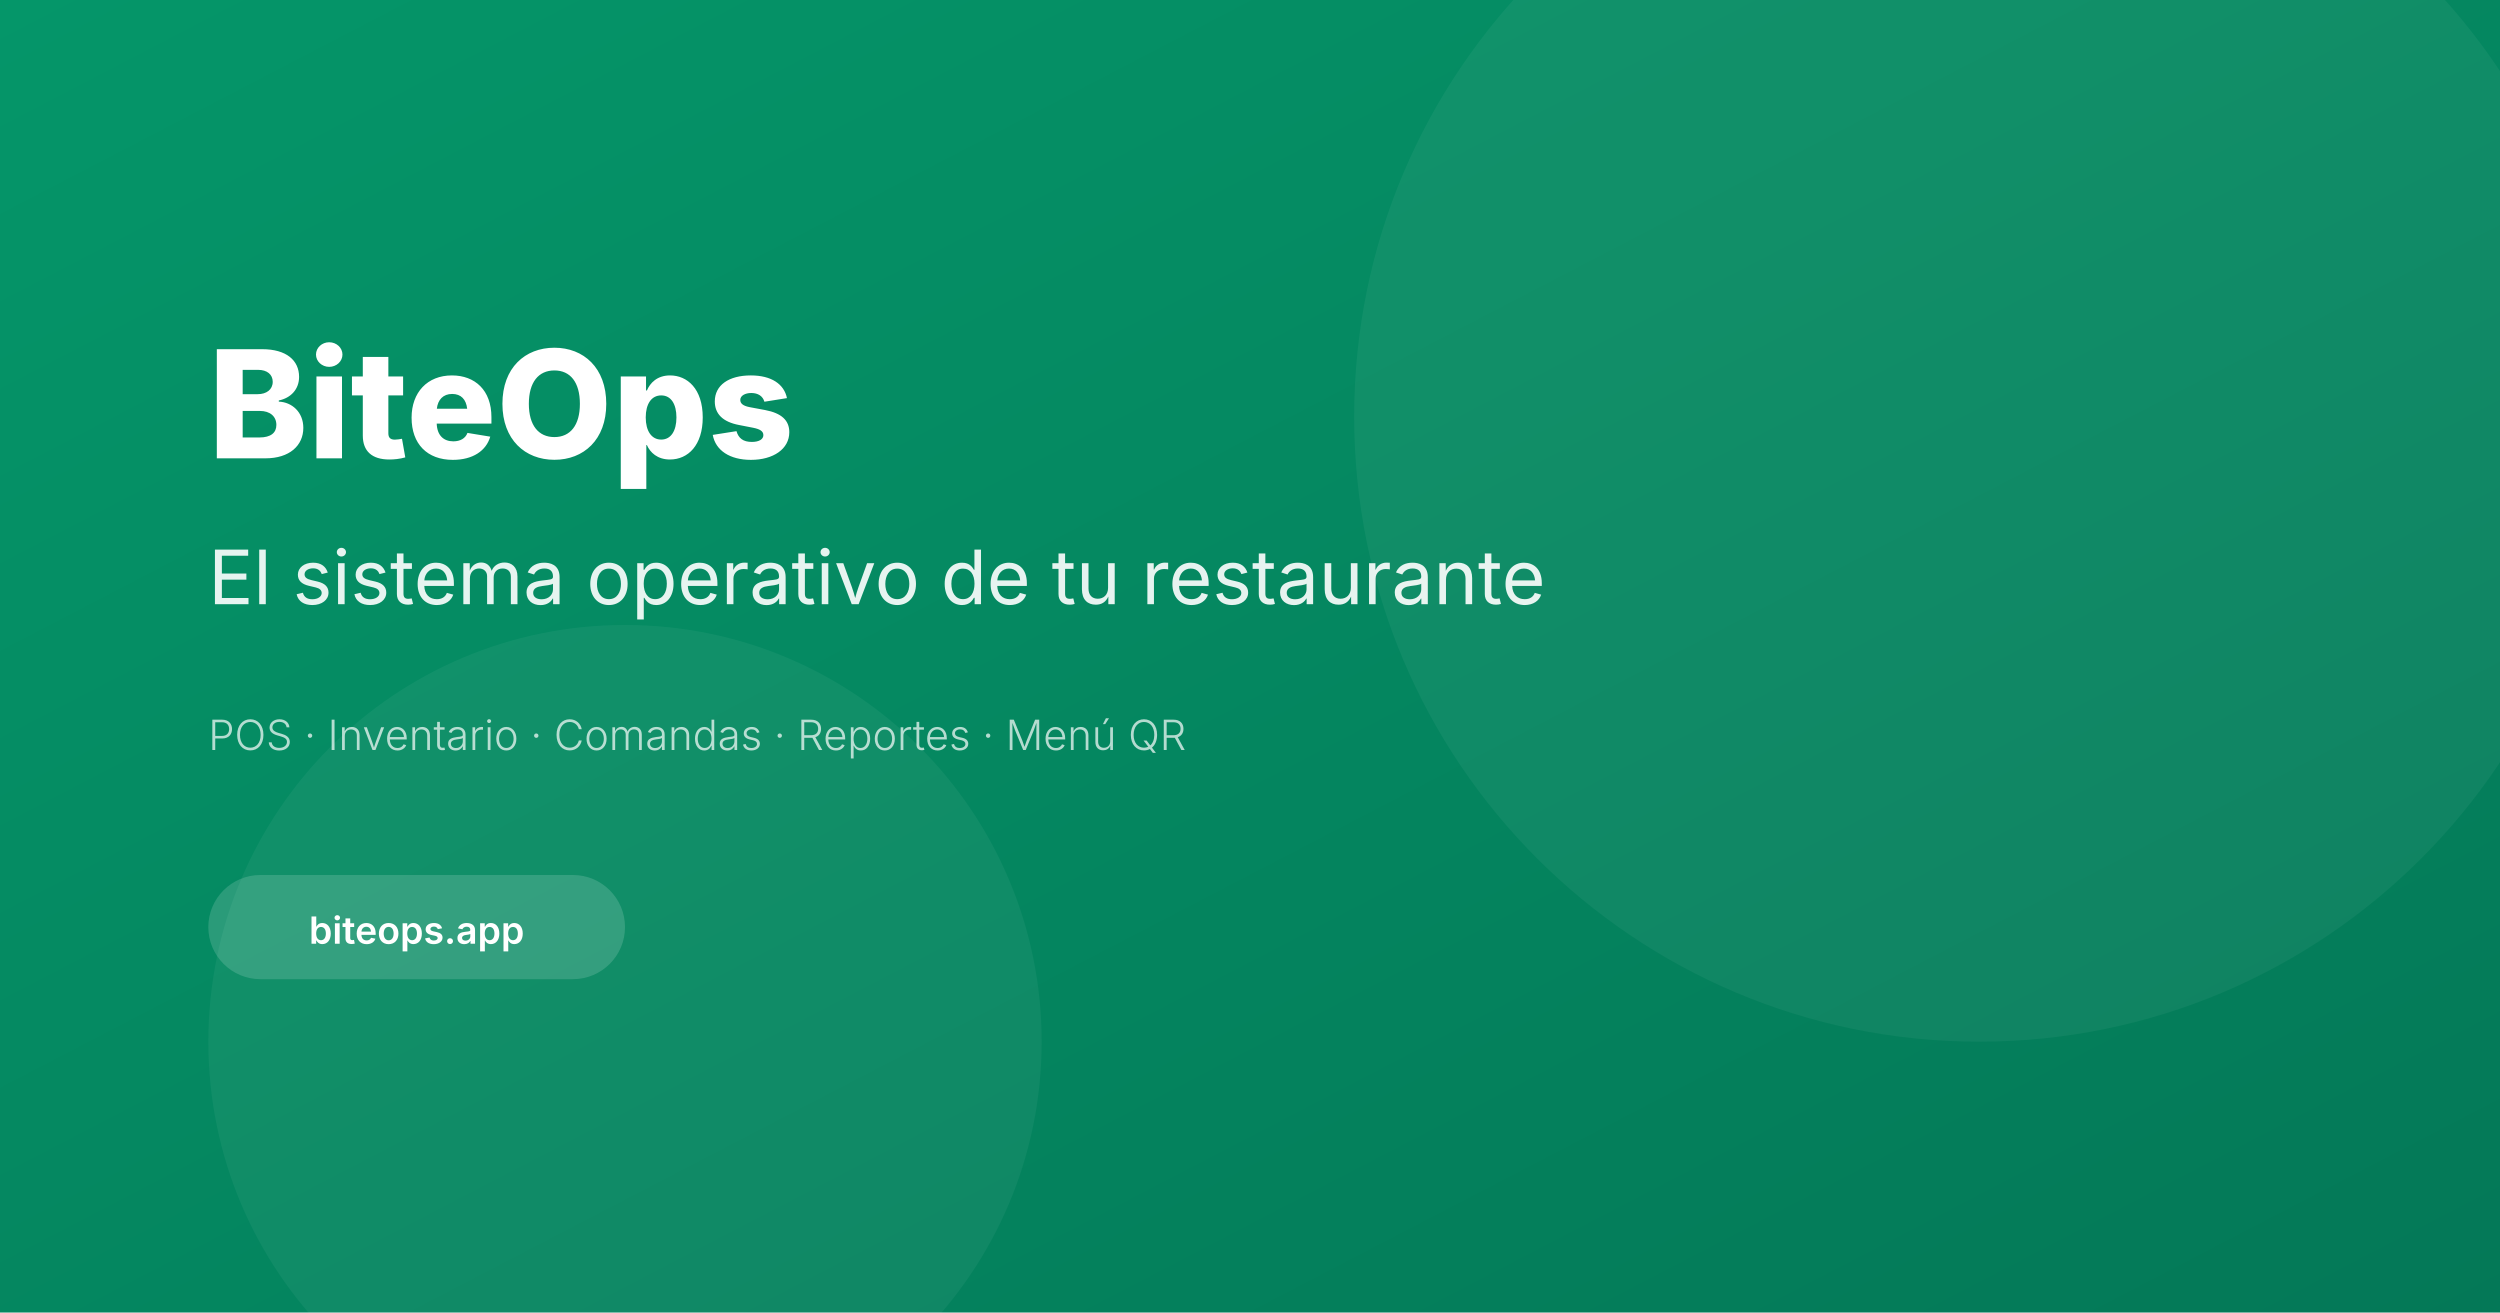
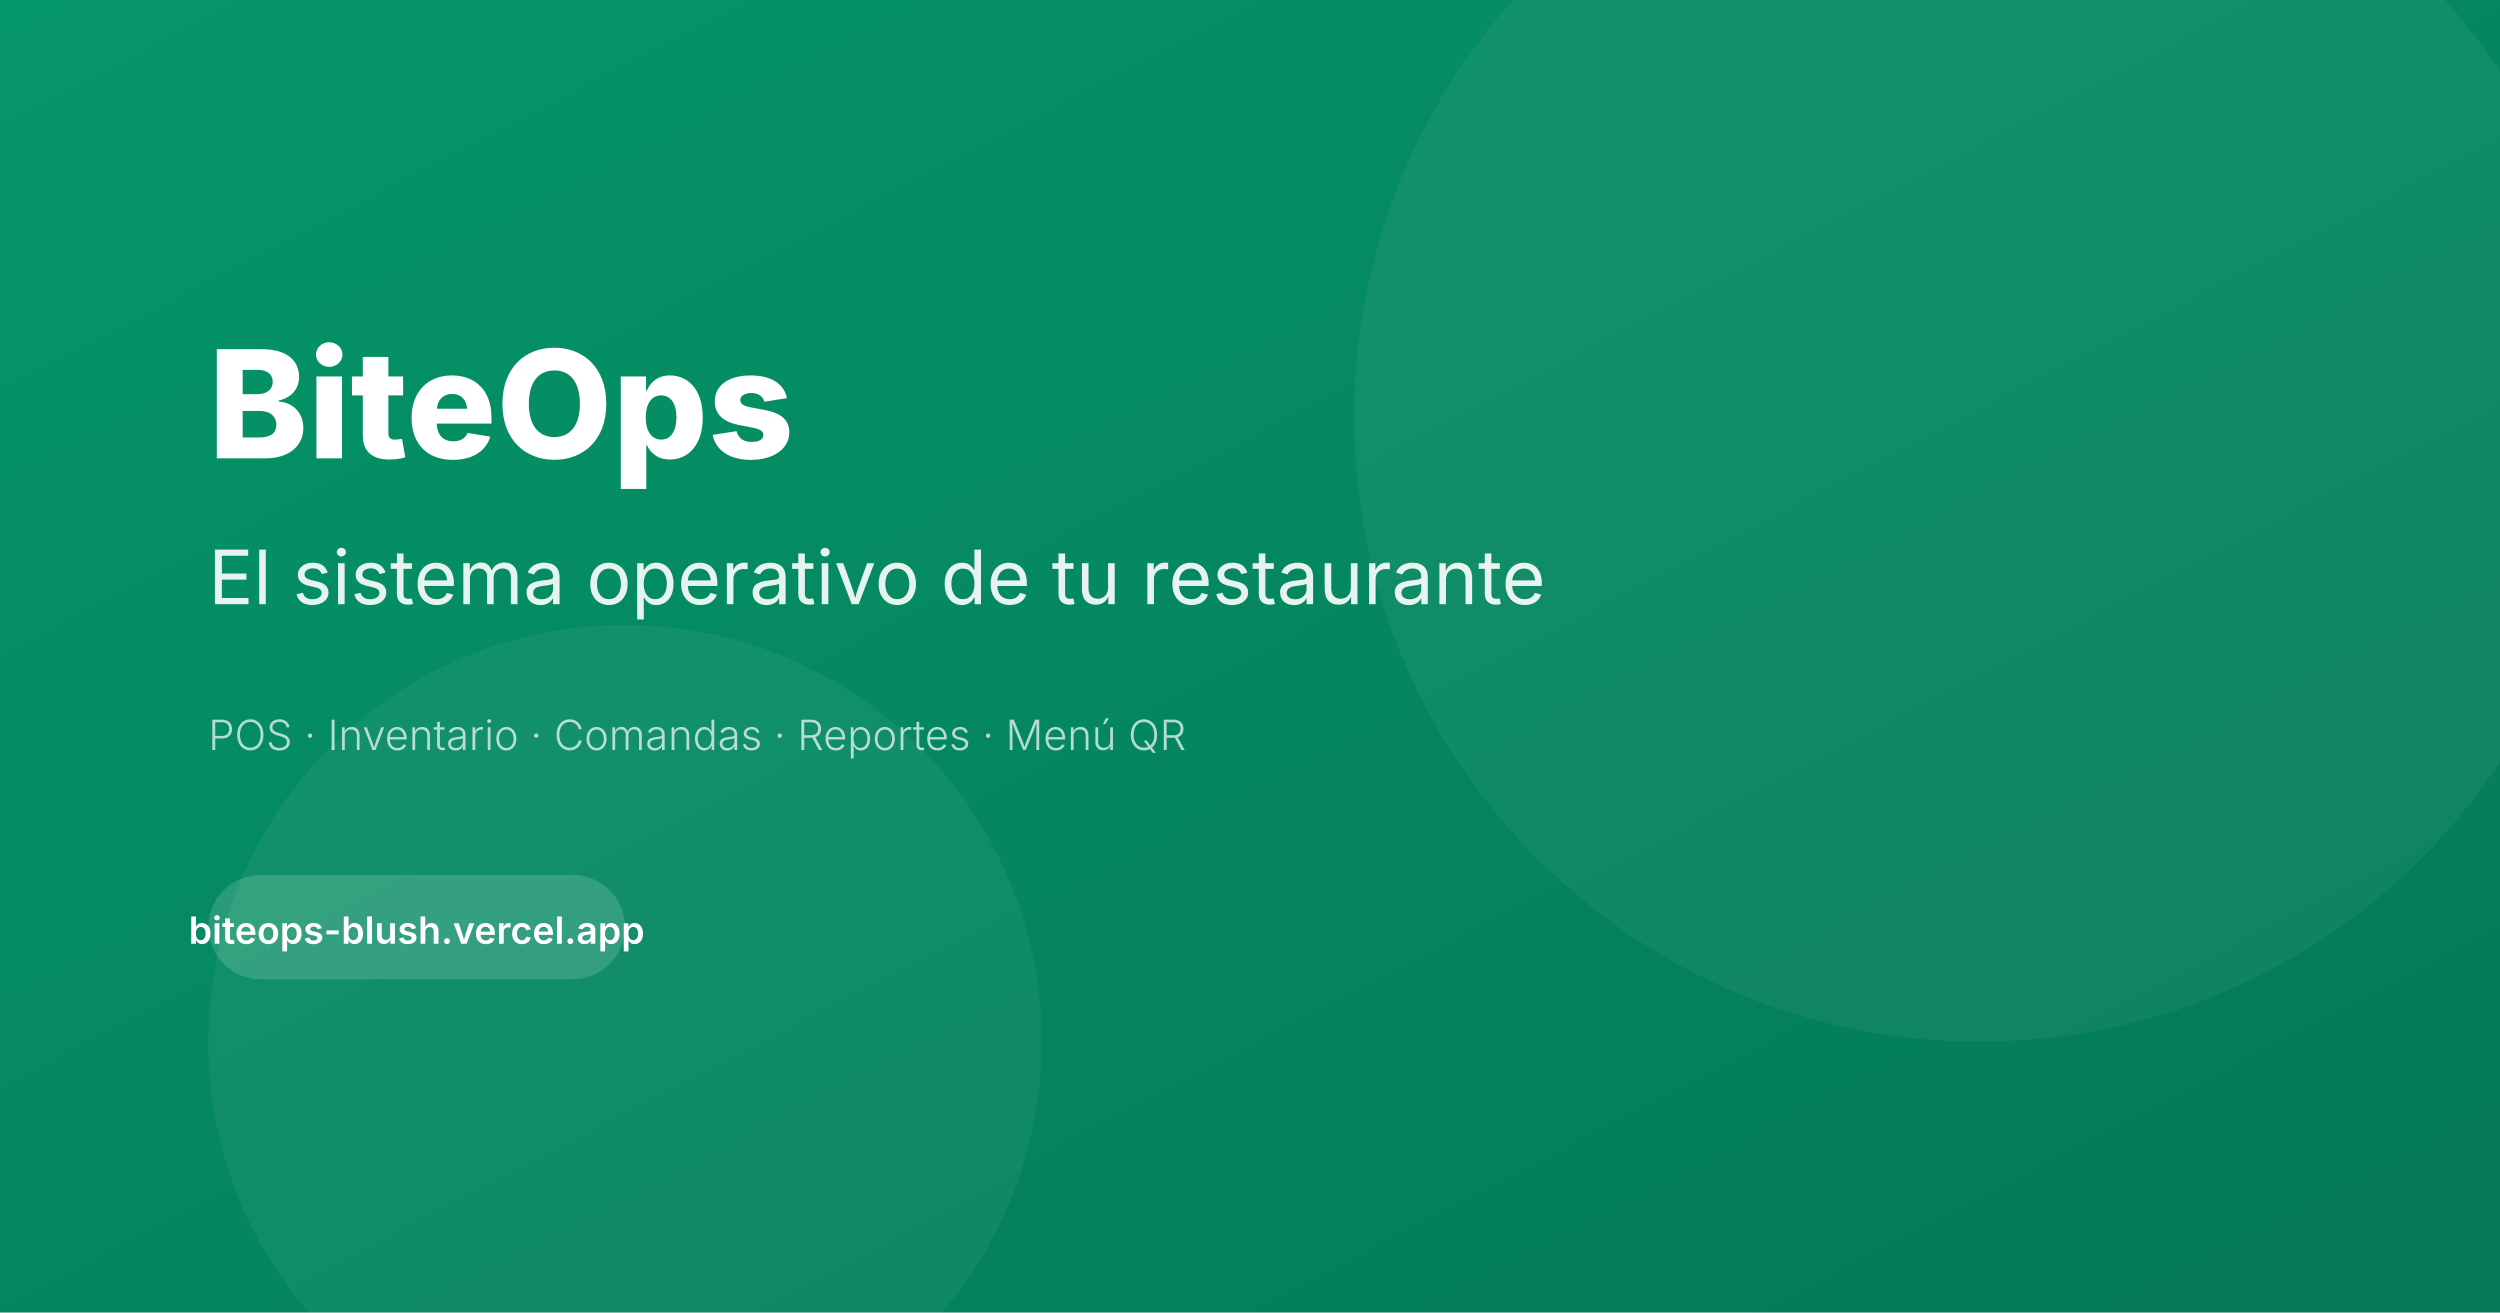
<svg xmlns="http://www.w3.org/2000/svg" width="1200" height="630" viewBox="0 0 1200 630">
  <defs>
    <linearGradient id="bg" x1="0%" y1="0%" x2="100%" y2="100%">
      <stop offset="0%" style="stop-color:#059669" />
      <stop offset="100%" style="stop-color:#047857" />
    </linearGradient>
  </defs>
  <rect width="1200" height="630" fill="url(#bg)" rx="0" />
  <circle cx="950" cy="200" r="300" fill="rgba(255,255,255,0.05)" />
  <circle cx="300" cy="500" r="200" fill="rgba(255,255,255,0.05)" />
  <text x="100" y="220" font-family="Inter, Arial, sans-serif" font-size="72" font-weight="800" fill="white">BiteOps</text>
  <text x="100" y="290" font-family="Inter, Arial, sans-serif" font-size="36" font-weight="400" fill="rgba(255,255,255,0.9)">El sistema operativo de tu restaurante</text>
  <text x="100" y="360" font-family="Inter, Arial, sans-serif" font-size="20" font-weight="300" fill="rgba(255,255,255,0.7)">POS · Inventario · Comandas · Reportes · Menú QR</text>
  <rect x="100" y="420" width="200" height="50" rx="25" fill="rgba(255,255,255,0.15)" />
-   <text x="200" y="453" font-family="Inter, Arial, sans-serif" font-size="18" font-weight="600" fill="white" text-anchor="middle">biteops.app</text>
+   <text x="200" y="453" font-family="Inter, Arial, sans-serif" font-size="18" font-weight="600" fill="white" text-anchor="middle">biteops-blush.vercel.app</text>
</svg>
